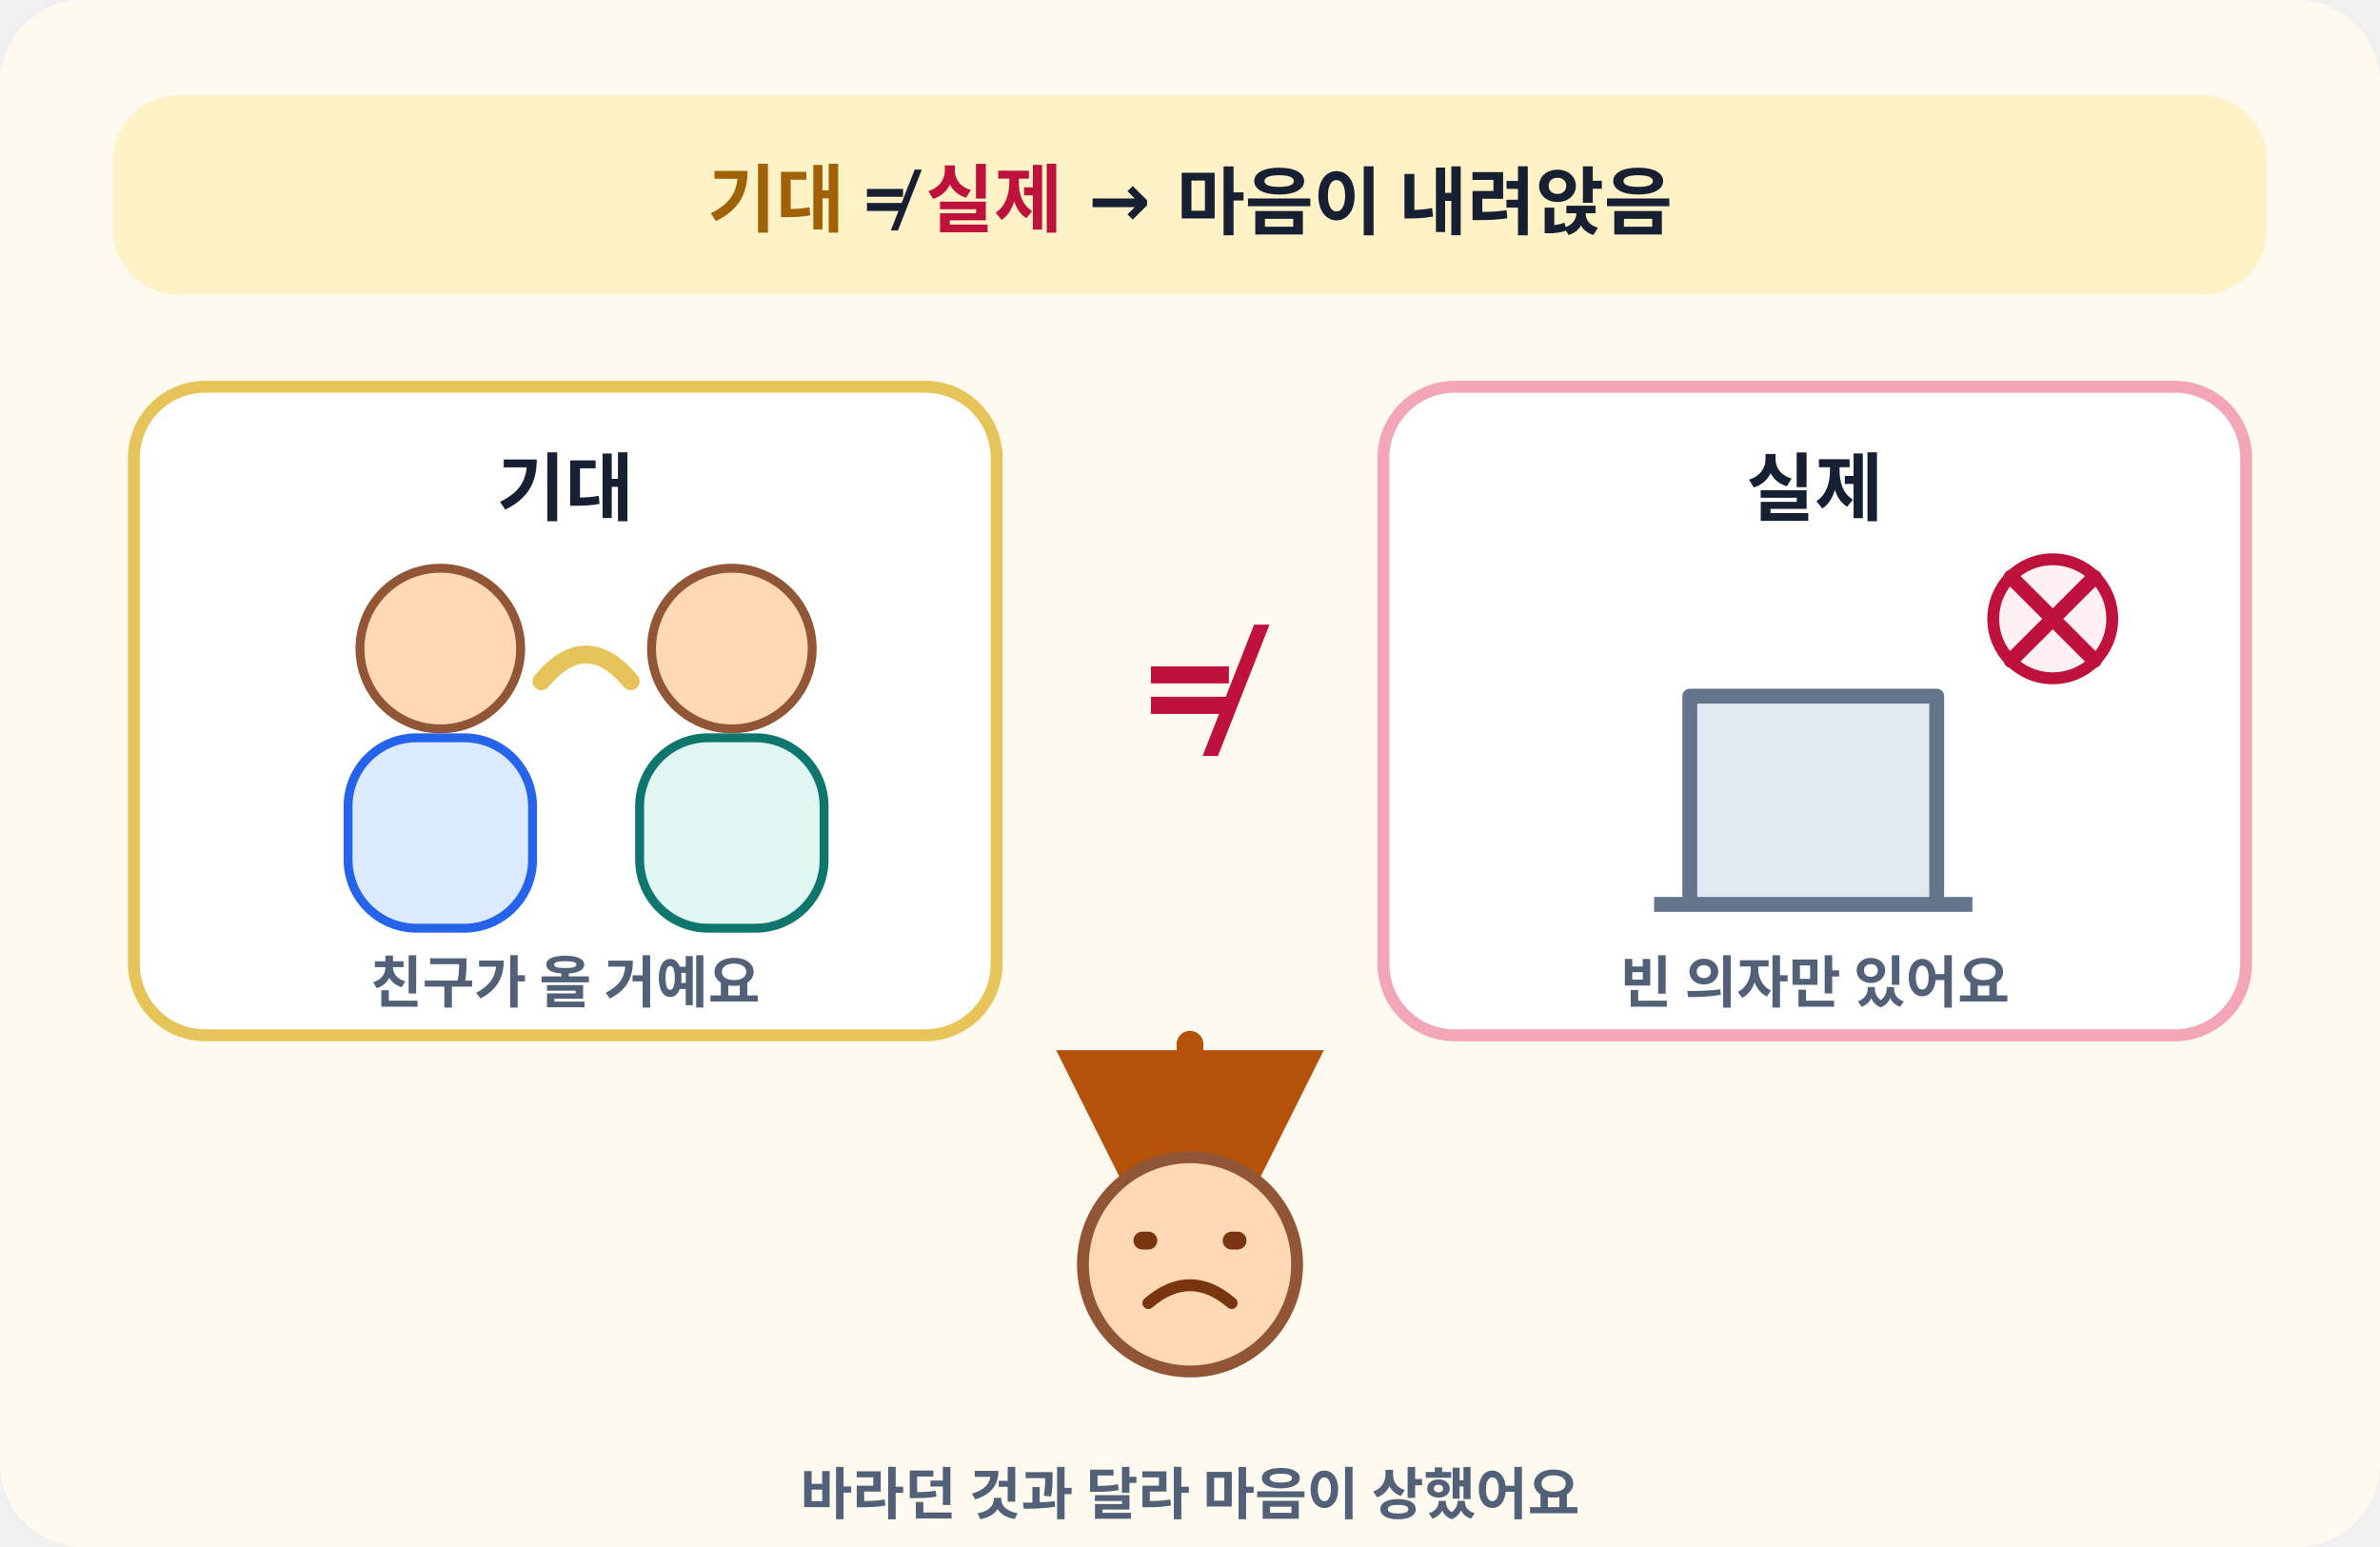
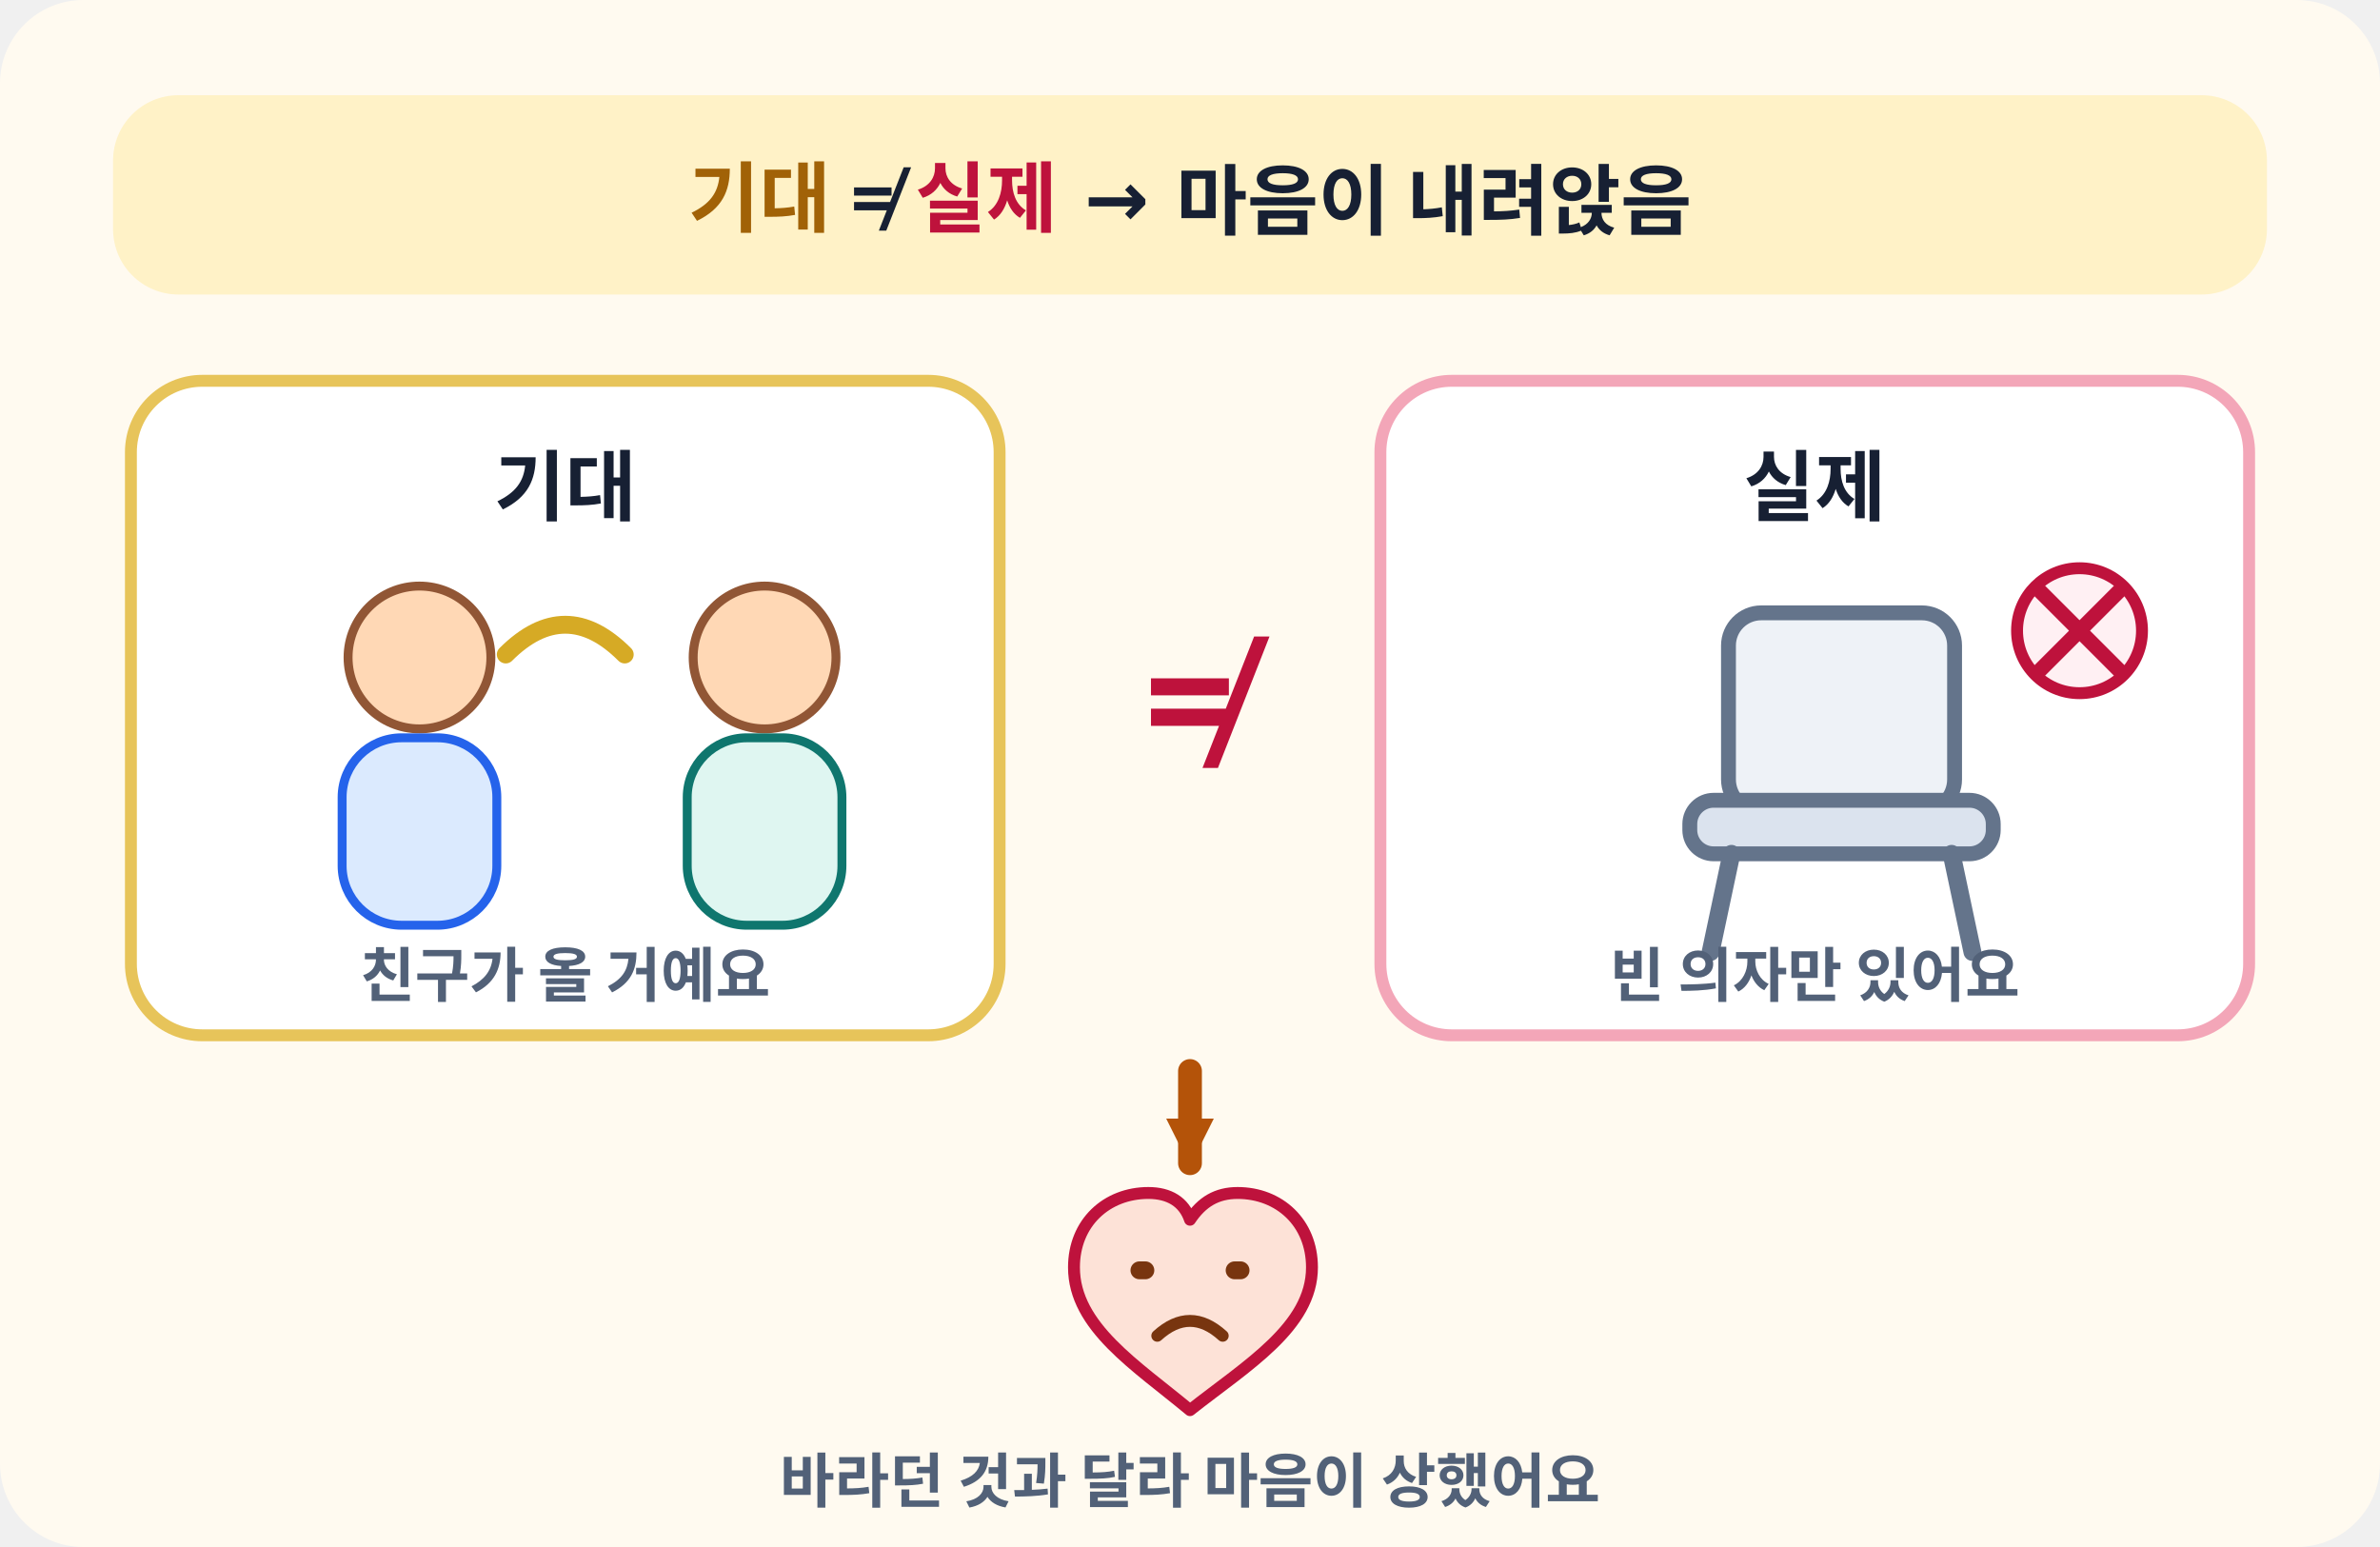
- <svg xmlns="http://www.w3.org/2000/svg" viewBox="0 0 800 520" role="img" aria-labelledby="title desc">
+ <svg xmlns="http://www.w3.org/2000/svg" width="800" height="520" viewBox="0 0 800 520" role="img" aria-labelledby="disappointed-title disappointed-desc" shape-rendering="geometricPrecision">
  <defs>
-     <marker id="down-arrow" markerWidth="10" markerHeight="10" refX="8" refY="5" orient="auto">
-       <path d="M0 0 10 5 0 10Z" fill="#b45309" />
+     <marker id="disappointed-arrow" viewBox="0 0 18 18" markerWidth="18" markerHeight="18" refX="16" refY="9" orient="auto" markerUnits="userSpaceOnUse">
+       <path d="M1 1 17 9 1 17Z" fill="#b45309" />
    </marker>
    <style>
      text{font-family:Pretendard,"Noto Sans KR","Malgun Gothic",sans-serif;fill:#172033}
-       .label{font-size:25px;font-weight:900}
-       .small{font-size:19px;font-weight:800;fill:#526178}
+       .label{font-size:26px;font-weight:900}
+       .small{font-size:20px;font-weight:800;fill:#526178}
+       .line{fill:none;stroke-linecap:round;stroke-linejoin:round}
    </style>
  </defs>
  <rect width="800" height="520" rx="28" fill="#fffaf0" />
  <rect x="38" y="32" width="724" height="67" rx="22" fill="#fff2c7" />
  <text x="400" y="76" text-anchor="middle" class="label">
    <tspan fill="#a16207">기대</tspan> ≠ <tspan fill="#be123c">실제</tspan> → 마음이 내려앉음</text>
-   <g transform="translate(45 130)">
-     <rect width="290" height="218" rx="24" fill="#fff" stroke="#e7c45a" stroke-width="4" />
-     <text x="145" y="43" text-anchor="middle" class="label" fill="#a16207">기대</text>
-     <circle cx="103" cy="88" r="27" fill="#ffd8b5" stroke="#915635" stroke-width="3" />
-     <rect x="72" y="118" width="62" height="64" rx="23" fill="#dbeafe" stroke="#2563eb" stroke-width="3" />
-     <circle cx="201" cy="88" r="27" fill="#ffd8b5" stroke="#915635" stroke-width="3" />
-     <rect x="170" y="118" width="62" height="64" rx="23" fill="#dff6f1" stroke="#0f766e" stroke-width="3" />
-     <path d="M137 99q15-18 30 0" fill="none" stroke="#e7c45a" stroke-width="6" stroke-linecap="round" />
-     <text x="145" y="207" text-anchor="middle" class="small">친구가 올 거예요</text>
+   <g transform="translate(44 128)">
+     <rect width="292" height="220" rx="24" fill="#fff" stroke="#e7c45a" stroke-width="4" />
+     <text x="146" y="45" text-anchor="middle" class="label" fill="#a16207">기대</text>
+     <g transform="translate(62 65)" aria-hidden="true">
+       <circle cx="35" cy="28" r="24" fill="#ffd8b5" stroke="#915635" stroke-width="3" />
+       <rect x="9" y="55" width="52" height="63" rx="20" fill="#dbeafe" stroke="#2563eb" stroke-width="3" />
+     </g>
+     <g transform="translate(178 65)" aria-hidden="true">
+       <circle cx="35" cy="28" r="24" fill="#ffd8b5" stroke="#915635" stroke-width="3" />
+       <rect x="9" y="55" width="52" height="63" rx="20" fill="#dff6f1" stroke="#0f766e" stroke-width="3" />
+     </g>
+     <path d="M126 92q20-20 40 0" class="line" stroke="#d6aa25" stroke-width="6" />
+     <text x="146" y="207" text-anchor="middle" class="small">친구가 올 거예요</text>
  </g>
-   <text x="400" y="251" text-anchor="middle" style="font-family:Pretendard,'Noto Sans KR',sans-serif;font-size:54px;font-weight:900;fill:#be123c">≠</text>
-   <g transform="translate(465 130)">
-     <rect width="290" height="218" rx="24" fill="#fff" stroke="#f3a6b8" stroke-width="4" />
-     <text x="145" y="43" text-anchor="middle" class="label" fill="#be123c">실제</text>
-     <path d="M103 104h83v70h-83ZM91 174h107" fill="#e2e8f0" stroke="#64748b" stroke-width="5" stroke-linejoin="round" />
-     <circle cx="225" cy="78" r="20" fill="#fff0f3" stroke="#be123c" stroke-width="4" />
-     <path d="m211 64 28 28M239 64l-28 28" stroke="#be123c" stroke-width="5" stroke-linecap="round" />
-     <text x="145" y="207" text-anchor="middle" class="small">빈 의자만 있어요</text>
+   <text x="400" y="255" text-anchor="middle" style="font-family:Pretendard,'Noto Sans KR',sans-serif;font-size:54px;font-weight:900;fill:#be123c">≠</text>
+   <g transform="translate(464 128)">
+     <rect width="292" height="220" rx="24" fill="#fff" stroke="#f3a6b8" stroke-width="4" />
+     <text x="146" y="45" text-anchor="middle" class="label" fill="#be123c">실제</text>
+     <g transform="translate(82 64)" aria-hidden="true">
+       <rect x="35" y="14" width="76" height="67" rx="11" fill="#eef2f7" stroke="#64748b" stroke-width="5" />
+       <rect x="22" y="77" width="102" height="18" rx="8" fill="#dbe3ee" stroke="#64748b" stroke-width="5" />
+       <path d="M36 95 29 128M110 95l7 33" class="line" stroke="#64748b" stroke-width="6" />
+     </g>
+     <circle cx="235" cy="84" r="21" fill="#fff0f3" stroke="#be123c" stroke-width="4" />
+     <path d="m221 70 28 28M249 70l-28 28" class="line" stroke="#be123c" stroke-width="5" />
+     <text x="146" y="207" text-anchor="middle" class="small">빈 의자만 있어요</text>
  </g>
-   <path d="M400 351v74" stroke="#b45309" stroke-width="9" stroke-linecap="round" marker-end="url(#down-arrow)" />
-   <g transform="translate(318 386)">
-     <circle cx="82" cy="39" r="36" fill="#ffd8b5" stroke="#915635" stroke-width="4" />
-     <path d="M68 52q14-12 28 0" fill="none" stroke="#78350f" stroke-width="4" stroke-linecap="round" />
-     <path d="M66 31h2M96 31h2" stroke="#78350f" stroke-width="6" stroke-linecap="round" />
+   <path d="M400 360v31" fill="none" stroke="#b45309" stroke-width="8" stroke-linecap="round" marker-end="url(#disappointed-arrow)" />
+   <g aria-hidden="true">
+     <path d="M400 474C382 459 361 446 361 426c0-15 11-25 25-25 7 0 12 3 14 9 4-6 9-9 16-9 14 0 25 10 25 25 0 20-22 33-41 48Z" fill="#fde2d7" stroke="#be123c" stroke-width="4" stroke-linejoin="round" />
+     <path d="M383 427h2M415 427h2" class="line" stroke="#78350f" stroke-width="6" />
+     <path d="M389 449q11-10 22 0" class="line" stroke="#78350f" stroke-width="4" />
  </g>
-   <text x="400" y="509" text-anchor="middle" class="small">바라던 것과 달라 마음이 상했어요</text>
+   <text x="400" y="505" text-anchor="middle" class="small">바라던 것과 달라 마음이 상했어요</text>
</svg>
